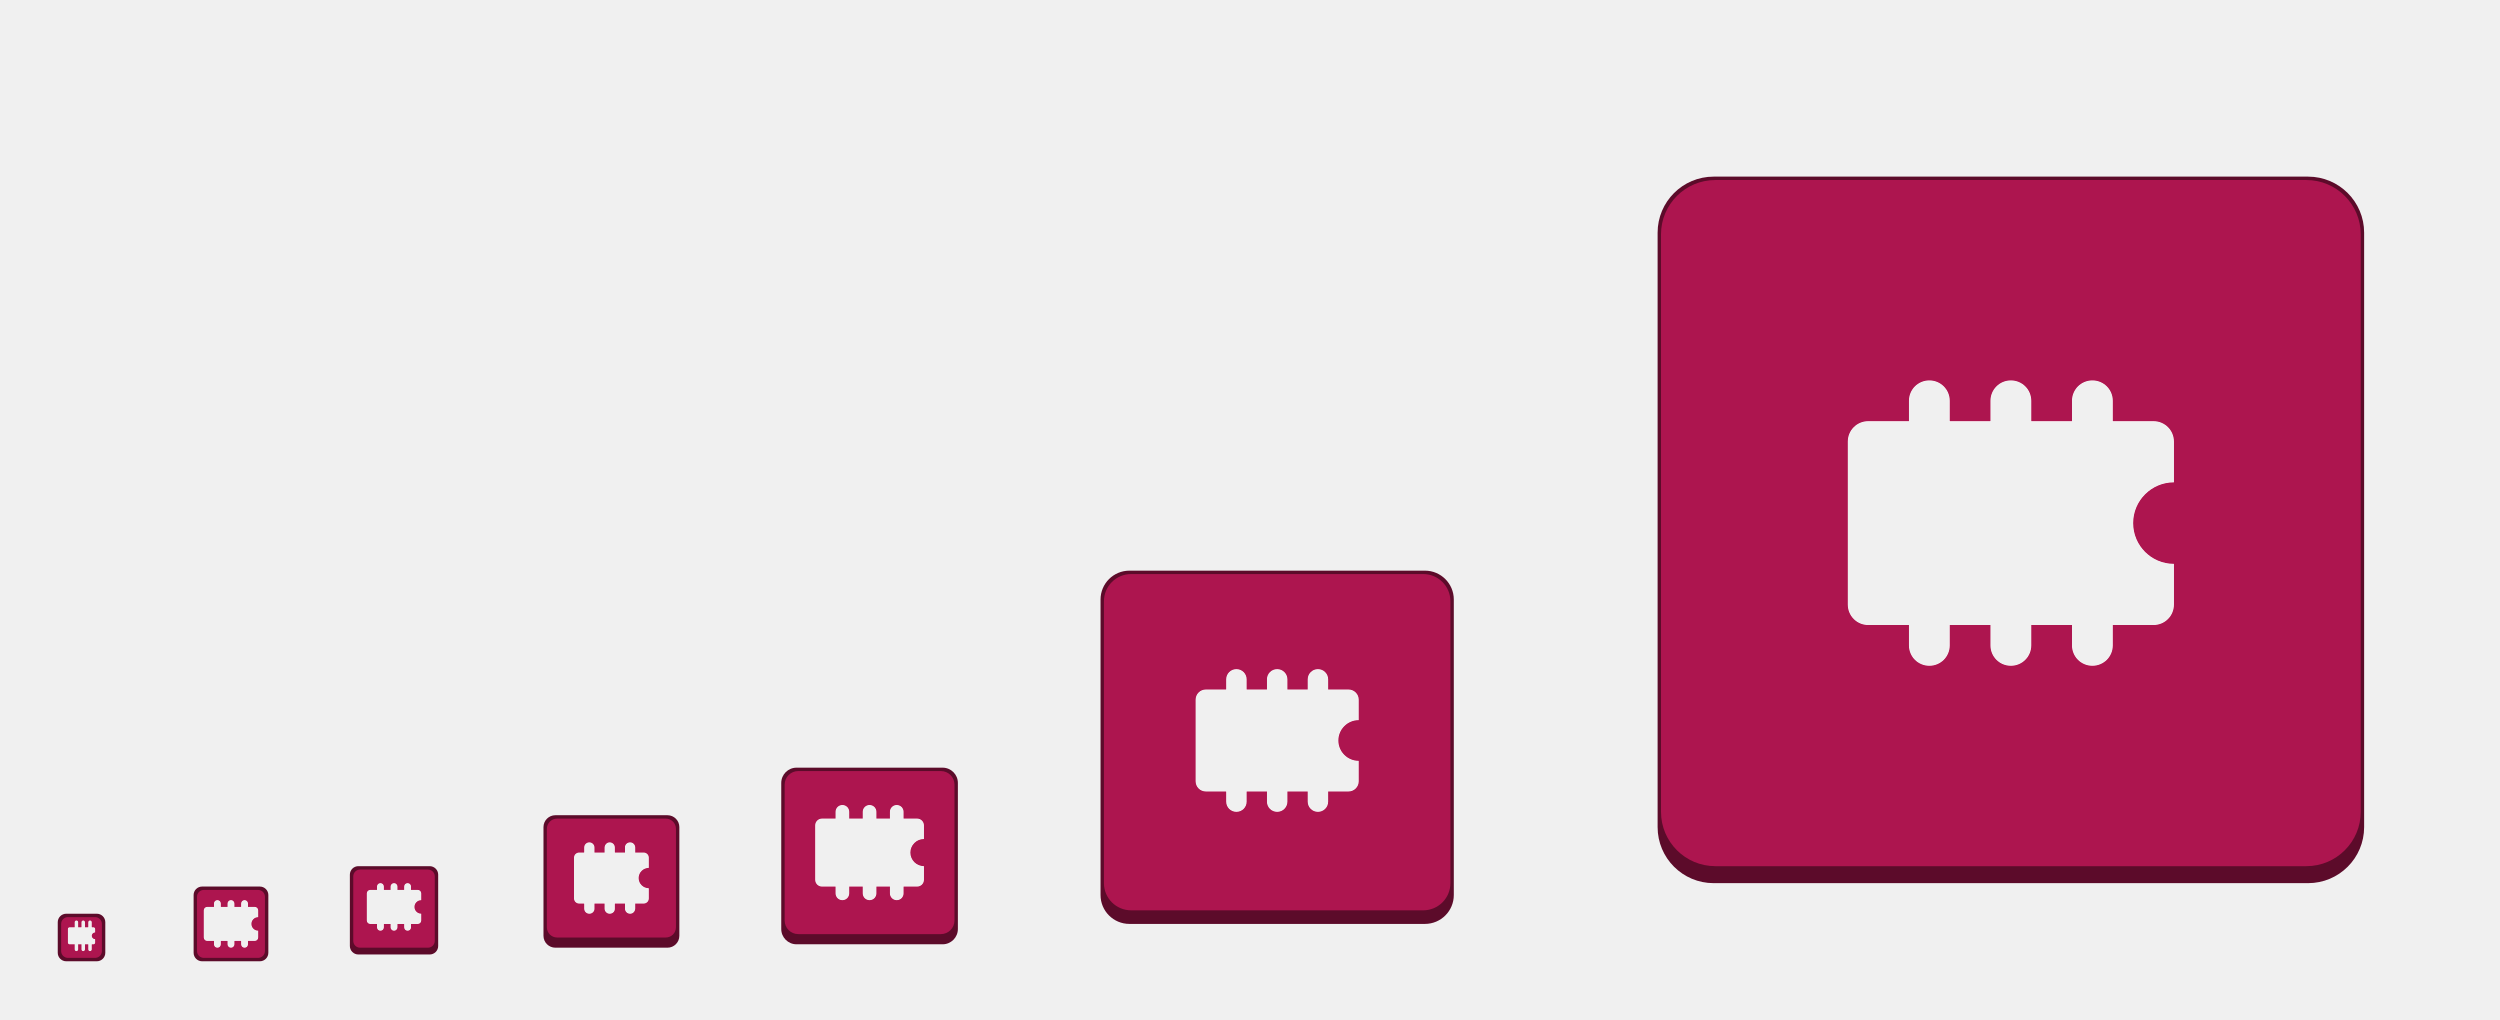
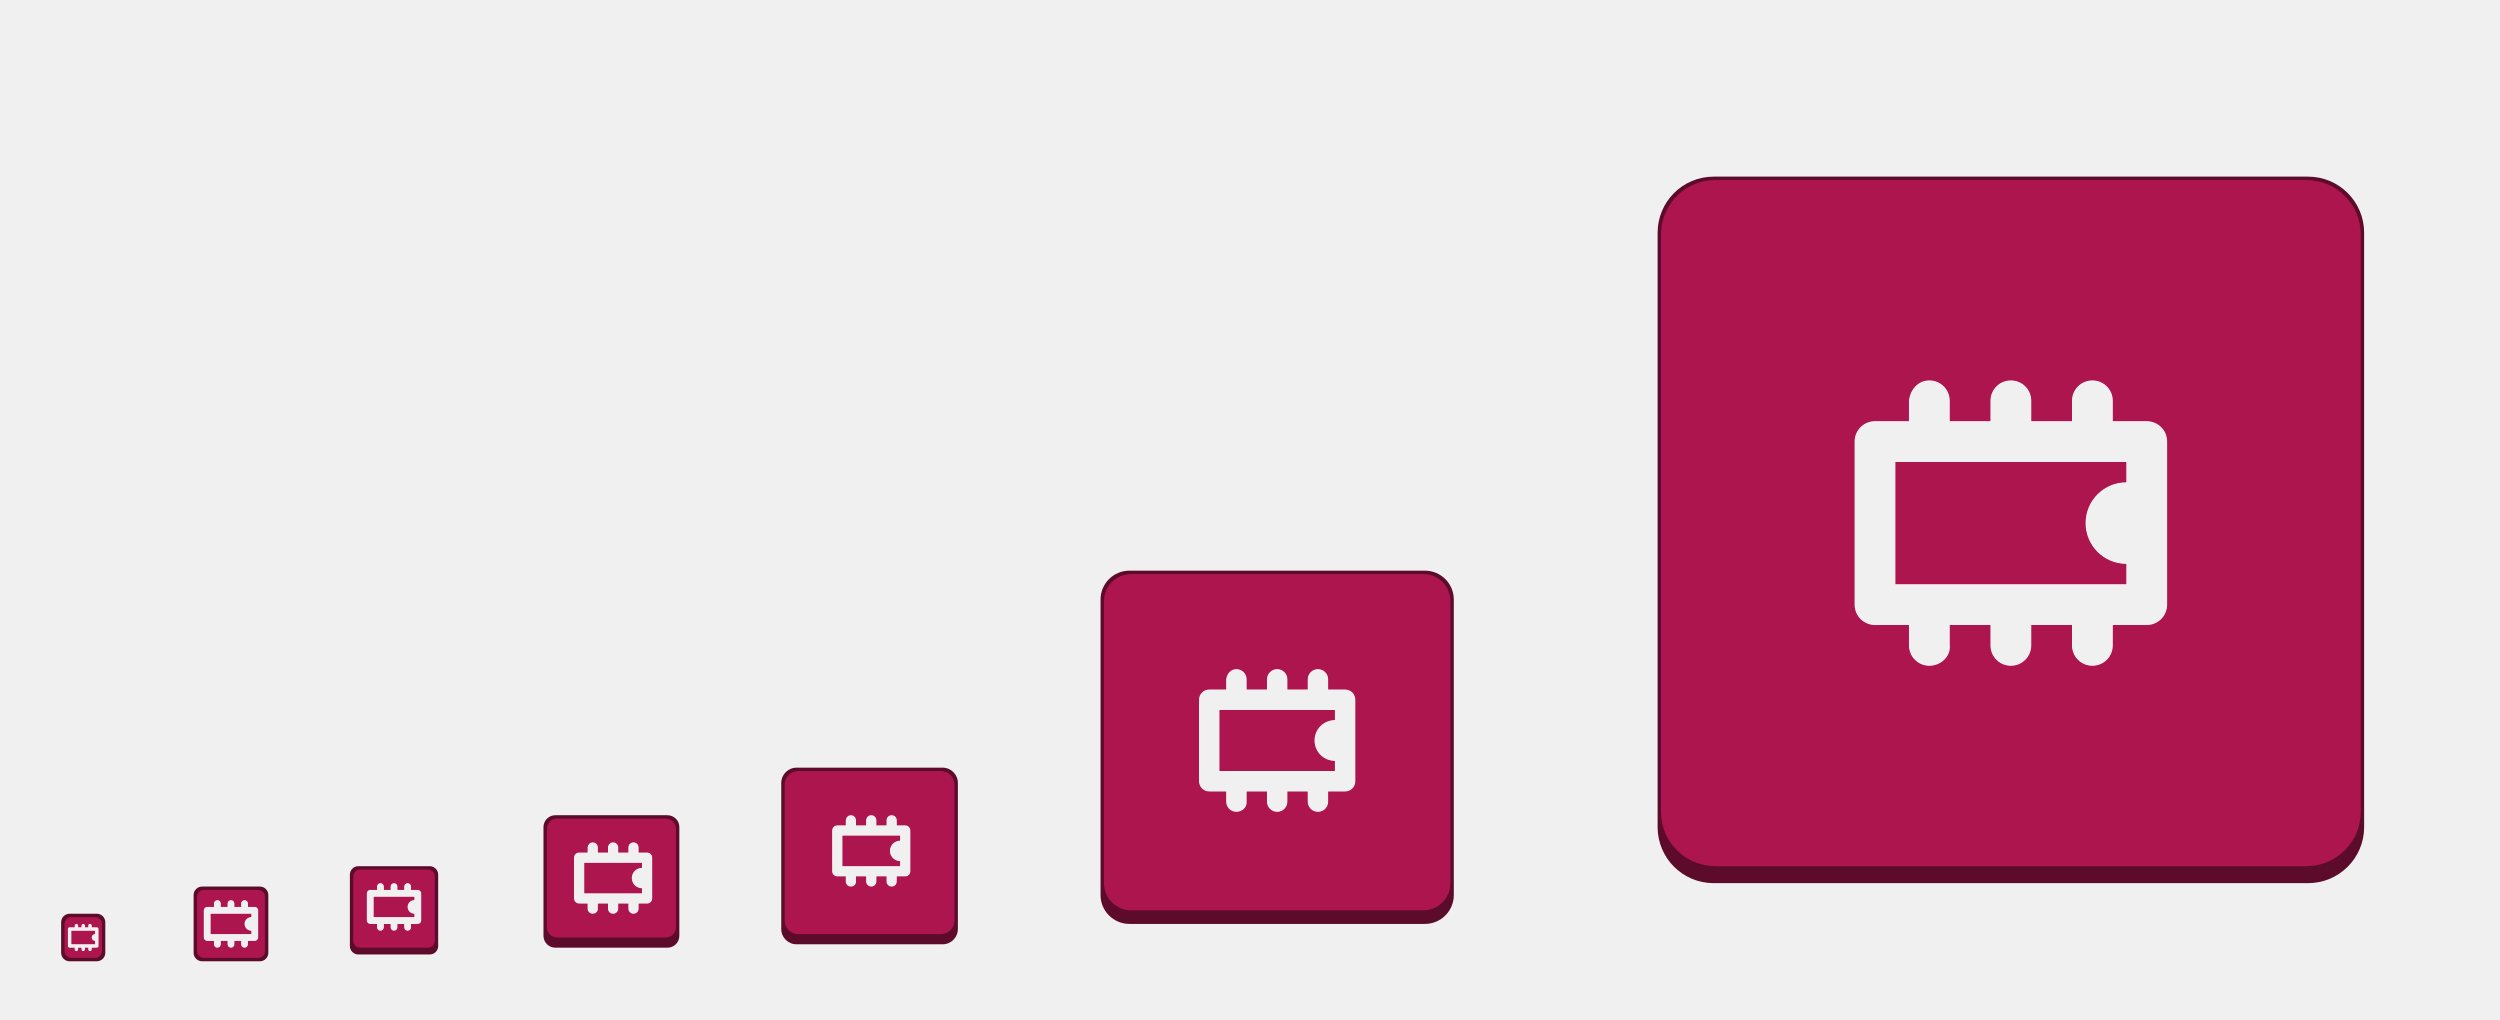
- <svg xmlns="http://www.w3.org/2000/svg" xmlns:xlink="http://www.w3.org/1999/xlink" width="736" height="300" id="svg11300" version="1.0" style="display:inline;enable-background:new" enable-background="new">
+ <svg xmlns="http://www.w3.org/2000/svg" xmlns:ns2="http://www.openswatchbook.org/uri/2009/osb" xmlns:xlink="http://www.w3.org/1999/xlink" width="736" height="300" id="svg11300" version="1.0" style="display:inline;enable-background:new" enable-background="new">
  <defs id="defs3">
    <linearGradient id="linearGradient2797">
      <stop style="stop-color:#888888;stop-opacity:0.196" offset="0" id="stop2789" />
      <stop id="stop2791" offset="0.065" style="stop-color:#7f7f7f;stop-opacity:0.314" />
      <stop style="stop-color:#7f7f7f;stop-opacity:0.196" offset="0.927" id="stop2793" />
      <stop style="stop-color:#000000;stop-opacity:0.275" offset="1" id="stop2795" />
    </linearGradient>
    <linearGradient id="linearGradient2772">
      <stop style="stop-color:#888888;stop-opacity:0.196" offset="0" id="stop2764" />
      <stop id="stop2766" offset="0.038" style="stop-color:#7f7f7f;stop-opacity:0.314" />
      <stop style="stop-color:#7f7f7f;stop-opacity:0.196" offset="0.943" id="stop2768" />
      <stop style="stop-color:#000000;stop-opacity:0.275" offset="1" id="stop2770" />
    </linearGradient>
    <linearGradient id="linearGradient2689">
      <stop style="stop-color:#888888;stop-opacity:0.196" offset="0" id="stop2681" />
      <stop id="stop2683" offset="0.04" style="stop-color:#7f7f7f;stop-opacity:0.314" />
      <stop style="stop-color:#7f7f7f;stop-opacity:0.196" offset="0.92" id="stop2685" />
      <stop style="stop-color:#000000;stop-opacity:0.275" offset="1" id="stop2687" />
    </linearGradient>
    <linearGradient id="linearGradient2649">
      <stop id="stop2641" offset="0" style="stop-color:#888888;stop-opacity:0.196" />
      <stop style="stop-color:#7f7f7f;stop-opacity:0.314" offset="0.053" id="stop2643" />
      <stop id="stop2645" offset="0.895" style="stop-color:#7f7f7f;stop-opacity:0.196" />
      <stop id="stop2647" offset="1" style="stop-color:#000000;stop-opacity:0.275" />
    </linearGradient>
    <linearGradient id="linearGradient2591">
      <stop id="stop2583" offset="0" style="stop-color:#000000;stop-opacity:0.982" />
      <stop style="stop-color:#7f7f7f;stop-opacity:0.196" offset="0.094" id="stop2585" />
      <stop id="stop2587" offset="0.919" style="stop-color:#7f7f7f;stop-opacity:0.196" />
      <stop id="stop2589" offset="1" style="stop-color:#000000;stop-opacity:0.396" />
    </linearGradient>
    <linearGradient id="linearGradient2312">
      <stop style="stop-color:#ffffff;stop-opacity:0.118" offset="0" id="stop2304" />
      <stop id="stop2306" offset="0.094" style="stop-color:#7f7f7f;stop-opacity:0.196" />
      <stop style="stop-color:#7f7f7f;stop-opacity:0.196" offset="0.919" id="stop2308" />
      <stop style="stop-color:#000000;stop-opacity:0.396" offset="1" id="stop2310" />
    </linearGradient>
    <linearGradient id="linearGradient2157">
      <stop id="stop2153" offset="0" style="stop-color:#ffffff;stop-opacity:0.118" />
      <stop id="stop2155" offset="1" style="stop-color:#000000;stop-opacity:0.392" />
    </linearGradient>
    <linearGradient gradientTransform="translate(41,-7)" xlink:href="#linearGradient2157" id="linearGradient2071-2" x1="27" y1="270" x2="27" y2="288" gradientUnits="userSpaceOnUse" />
    <linearGradient gradientTransform="translate(461.5,-226.5)" xlink:href="#linearGradient2312" id="linearGradient2071-2-2-6-0-9-3" x1="130.5" y1="272.5" x2="130.5" y2="492.5" gradientUnits="userSpaceOnUse" />
    <linearGradient xlink:href="#linearGradient2591" id="linearGradient2571" x1="22" y1="271" x2="22" y2="281" gradientUnits="userSpaceOnUse" />
    <linearGradient gradientTransform="translate(44,-6)" xlink:href="#linearGradient2649" id="linearGradient2601-3" x1="20" y1="269" x2="20" y2="288" gradientUnits="userSpaceOnUse" />
    <linearGradient gradientTransform="translate(71,-29)" xlink:href="#linearGradient2689" id="linearGradient2601-3-4" x1="38" y1="285" x2="38" y2="310" gradientUnits="userSpaceOnUse" />
    <linearGradient gradientTransform="translate(178,-68)" xlink:href="#linearGradient2772" id="linearGradient2601-3-4-2-6" x1="66" y1="294" x2="66" y2="347" gradientUnits="userSpaceOnUse" />
    <linearGradient gradientTransform="translate(287,-75)" xlink:href="#linearGradient2797" id="linearGradient2601-3-4-2-7" x1="57" y1="241" x2="57" y2="350" gradientUnits="userSpaceOnUse" />
    <filter style="color-interpolation-filters:sRGB" id="filter1113">
      <feBlend mode="darken" in2="BackgroundImage" id="feBlend1115" />
+     </filter>
+     <linearGradient ns2:paint="solid" id="linearGradient6882">
+       <stop style="stop-color:#555555;stop-opacity:1;" offset="0" id="stop6884" />
+     </linearGradient>
+     <linearGradient ns2:paint="solid" id="linearGradient5606">
+       <stop style="stop-color:#000000;stop-opacity:1;" offset="0" id="stop5608" />
+     </linearGradient>
+     <filter style="color-interpolation-filters:sRGB" id="filter7554">
+       <feBlend mode="darken" in2="BackgroundImage" id="feBlend7556" />
    </filter>
  </defs>
  <g style="display:inline" id="layer1">
    <g style="display:none" id="layer7">
      <text y="231.826" xml:space="preserve" x="14.974" style="font-style:normal;font-variant:normal;font-weight:normal;font-stretch:normal;line-height:0%;font-family:'DejaVu Sans';-inkscape-font-specification:'DejaVu Sans';display:inline;fill:#000000;fill-opacity:1;stroke:none;enable-background:new" id="context">
        <tspan style="font-style:normal;font-variant:normal;font-weight:normal;font-stretch:normal;font-size:18px;line-height:1.25;font-family:'Fira Sans';-inkscape-font-specification:'Fira Sans'" y="231.826" x="14.974" id="tspan1190">apps</tspan>
      </text>
      <text y="155.815" xml:space="preserve" x="15.657" style="font-style:normal;font-variant:normal;font-weight:bold;font-stretch:normal;line-height:0%;font-family:'DejaVu Sans';-inkscape-font-specification:'DejaVu Sans Bold';text-align:start;writing-mode:lr-tb;text-anchor:start;display:inline;fill:#000000;fill-opacity:1;stroke:none;enable-background:new" id="icon-name">
        <tspan style="font-style:normal;font-variant:normal;font-weight:bold;font-stretch:normal;font-size:18px;line-height:1.25;font-family:'Roboto Slab';-inkscape-font-specification:'Roboto Slab Bold'" y="155.815" x="15.657" id="tspan3937">firmware-manager</tspan>
      </text>
      <rect style="display:inline;overflow:visible;visibility:visible;fill:#d3d7cf;fill-opacity:1;fill-rule:nonzero;stroke:none;stroke-width:2;marker:none;enable-background:accumulate" id="rect16x16" width="16" height="16" x="-32" y="268" transform="scale(-1,1)" />
      <rect style="display:inline;overflow:visible;visibility:visible;fill:#d3d7cf;fill-opacity:1;fill-rule:nonzero;stroke:none;stroke-width:2;marker:none;enable-background:accumulate" id="rect24x24" width="24" height="24" x="-80" y="260" transform="scale(-1,1)" />
      <rect style="display:inline;overflow:visible;visibility:visible;fill:#d3d7cf;fill-opacity:1;fill-rule:nonzero;stroke:none;stroke-width:2;marker:none;enable-background:accumulate" id="rect32x32" width="32" height="32" x="-132" y="252" transform="scale(-1,1)" />
      <rect y="236" x="-204" height="48" width="48" id="rect48x48" style="display:inline;overflow:visible;visibility:visible;fill:#d3d7cf;fill-opacity:1;fill-rule:nonzero;stroke:none;stroke-width:2;marker:none;enable-background:accumulate" transform="scale(-1,1)" />
      <rect style="display:inline;overflow:visible;visibility:visible;fill:#d3d7cf;fill-opacity:1;fill-rule:nonzero;stroke:none;stroke-width:0.25;marker:none;enable-background:accumulate" id="rect3951" width="64" height="64" x="-288" y="220" transform="scale(-1,1)" />
      <rect y="28" x="-720" height="256" width="256" id="rect48x48-3" style="display:inline;overflow:visible;visibility:visible;fill:#d3d7cf;fill-opacity:1;fill-rule:nonzero;stroke:none;stroke-width:10.667;marker:none;enable-background:accumulate" transform="scale(-1,1)" />
      <rect y="156" x="-440" height="128" width="128" id="rect48x48-6" style="display:inline;overflow:visible;visibility:visible;fill:#d3d7cf;fill-opacity:1;fill-rule:nonzero;stroke:none;stroke-width:5.333;marker:none;enable-background:accumulate" transform="scale(-1,1)" />
      <text xml:space="preserve" style="font-style:normal;font-weight:normal;font-size:10.667px;line-height:1.25;font-family:sans-serif;letter-spacing:0px;word-spacing:0px;fill:#000000;fill-opacity:1;stroke:none" x="463.605" y="294.069" id="text858">
        <tspan id="tspan856" x="463.605" y="294.069" style="font-style:normal;font-variant:normal;font-weight:normal;font-stretch:normal;font-family:'Roboto Slab';-inkscape-font-specification:'Roboto Slab'">256</tspan>
      </text>
      <text xml:space="preserve" style="font-style:normal;font-weight:normal;font-size:10.667px;line-height:1.25;font-family:sans-serif;letter-spacing:0px;word-spacing:0px;display:inline;fill:#000000;fill-opacity:1;stroke:none;enable-background:new" x="311.605" y="294.069" id="text858-7">
        <tspan x="311.605" y="294.069" style="font-style:normal;font-variant:normal;font-weight:normal;font-stretch:normal;font-family:'Roboto Slab';-inkscape-font-specification:'Roboto Slab'" id="tspan918">128</tspan>
      </text>
      <text xml:space="preserve" style="font-style:normal;font-weight:normal;font-size:10.667px;line-height:1.25;font-family:sans-serif;letter-spacing:0px;word-spacing:0px;display:inline;fill:#000000;fill-opacity:1;stroke:none;enable-background:new" x="223.605" y="294.069" id="text858-79">
        <tspan id="tspan856-7" x="223.605" y="294.069" style="font-style:normal;font-variant:normal;font-weight:normal;font-stretch:normal;font-family:'Roboto Slab';-inkscape-font-specification:'Roboto Slab'">64</tspan>
      </text>
      <text xml:space="preserve" style="font-style:normal;font-weight:normal;font-size:10.667px;line-height:1.25;font-family:sans-serif;letter-spacing:0px;word-spacing:0px;display:inline;fill:#000000;fill-opacity:1;stroke:none;enable-background:new" x="155.605" y="294.069" id="text858-1">
        <tspan id="tspan856-6" x="155.605" y="294.069" style="font-style:normal;font-variant:normal;font-weight:normal;font-stretch:normal;font-family:'Roboto Slab';-inkscape-font-specification:'Roboto Slab'">48</tspan>
      </text>
      <text xml:space="preserve" style="font-style:normal;font-weight:normal;font-size:10.667px;line-height:1.25;font-family:sans-serif;letter-spacing:0px;word-spacing:0px;display:inline;fill:#000000;fill-opacity:1;stroke:none;enable-background:new" x="99.605" y="294.069" id="text858-3">
        <tspan id="tspan856-0" x="99.605" y="294.069" style="font-style:normal;font-variant:normal;font-weight:normal;font-stretch:normal;font-family:'Roboto Slab';-inkscape-font-specification:'Roboto Slab'">32</tspan>
      </text>
      <text xml:space="preserve" style="font-style:normal;font-weight:normal;font-size:10.667px;line-height:1.25;font-family:sans-serif;letter-spacing:0px;word-spacing:0px;display:inline;fill:#000000;fill-opacity:1;stroke:none;enable-background:new" x="55.605" y="294.069" id="text858-2">
        <tspan id="tspan856-1" x="55.605" y="294.069" style="font-style:normal;font-variant:normal;font-weight:normal;font-stretch:normal;font-family:'Roboto Slab';-inkscape-font-specification:'Roboto Slab'">24</tspan>
      </text>
      <text xml:space="preserve" style="font-style:normal;font-weight:normal;font-size:10.667px;line-height:1.25;font-family:sans-serif;letter-spacing:0px;word-spacing:0px;display:inline;fill:#000000;fill-opacity:1;stroke:none;enable-background:new" x="15.605" y="294.069" id="text858-5">
        <tspan id="tspan856-65" x="15.605" y="294.069" style="font-style:normal;font-variant:normal;font-weight:normal;font-stretch:normal;font-family:'Roboto Slab';-inkscape-font-specification:'Roboto Slab'">16</tspan>
      </text>
    </g>
    <g id="layer2" style="display:none">
      <rect style="display:inline;opacity:1;vector-effect:none;fill:#000000;fill-opacity:0.196;stroke:none;stroke-width:2;stroke-linecap:round;stroke-linejoin:round;stroke-miterlimit:4;stroke-dasharray:none;stroke-dashoffset:0;stroke-opacity:0.275;enable-background:new" id="rect2880" width="22" height="22" x="57" y="261" />
      <rect style="display:inline;opacity:1;vector-effect:none;fill:#000000;fill-opacity:0.196;stroke:none;stroke-width:2;stroke-linecap:round;stroke-linejoin:round;stroke-miterlimit:4;stroke-dasharray:none;stroke-dashoffset:0;stroke-opacity:0.275;enable-background:new" id="rect2882" width="14" height="14" x="17" y="269" />
      <g id="g916" transform="matrix(2,0,0,2,-547.8561,-160.4502)">
        <circle style="display:inline;opacity:0.1;vector-effect:none;fill:none;fill-opacity:1;stroke:#000000;stroke-width:0.99;stroke-linecap:butt;stroke-linejoin:miter;stroke-miterlimit:4;stroke-dasharray:0.99, 0.99;stroke-dashoffset:0;stroke-opacity:1;marker:none;marker-start:none;marker-mid:none;marker-end:none;paint-order:normal;enable-background:new" id="circle2892" r="59.504" cy="158.225" cx="569.928" />
        <rect style="display:inline;opacity:0.1;vector-effect:none;fill:none;fill-opacity:1;stroke:#000000;stroke-width:0.99;stroke-linecap:butt;stroke-linejoin:miter;stroke-miterlimit:4;stroke-dasharray:0.99, 0.99;stroke-dashoffset:0;stroke-opacity:1;marker:none;marker-start:none;marker-mid:none;marker-end:none;paint-order:normal;enable-background:new" id="rect2894" width="87.01" height="111.01" x="526.423" y="102.72" rx="8.701" ry="7.929" />
        <rect style="display:inline;opacity:0.1;vector-effect:none;fill:none;fill-opacity:1;stroke:#000000;stroke-width:0.99;stroke-linecap:butt;stroke-linejoin:miter;stroke-miterlimit:4;stroke-dasharray:0.99, 0.99;stroke-dashoffset:0;stroke-opacity:1;marker:none;marker-start:none;marker-mid:none;marker-end:none;paint-order:normal;enable-background:new" id="rect2896" width="103.01" height="103.01" x="518.423" y="106.72" rx="7.924" ry="7.924" />
        <rect style="display:inline;opacity:0.1;vector-effect:none;fill:none;fill-opacity:1;stroke:#000000;stroke-width:0.99;stroke-linecap:butt;stroke-linejoin:miter;stroke-miterlimit:4;stroke-dasharray:0.99, 0.99;stroke-dashoffset:0;stroke-opacity:1;marker:none;marker-start:none;marker-mid:none;marker-end:none;paint-order:normal;enable-background:new" id="rect2898" width="111.01" height="87.01" x="514.423" y="122.72" rx="7.929" ry="8.701" />
        <path style="display:inline;fill:none;stroke:#62a0ea;stroke-width:2;stroke-linecap:butt;stroke-linejoin:miter;stroke-miterlimit:4;stroke-dasharray:none;stroke-opacity:1;enable-background:new" d="m 505.928,211.225 h 128" id="path2900" />
      </g>
      <g transform="translate(312,-16)" style="display:inline;enable-background:new" id="g886">
        <circle style="display:inline;opacity:0.1;vector-effect:none;fill:none;fill-opacity:1;stroke:#000000;stroke-width:0.99;stroke-linecap:butt;stroke-linejoin:miter;stroke-miterlimit:4;stroke-dasharray:0.99, 0.99;stroke-dashoffset:0;stroke-opacity:1;marker:none;marker-start:none;marker-mid:none;marker-end:none;paint-order:normal;enable-background:new" id="circle2892-3" r="59.504" cy="236" cx="64" />
        <rect style="display:inline;opacity:0.1;vector-effect:none;fill:none;fill-opacity:1;stroke:#000000;stroke-width:0.99;stroke-linecap:butt;stroke-linejoin:miter;stroke-miterlimit:4;stroke-dasharray:0.99, 0.99;stroke-dashoffset:0;stroke-opacity:1;marker:none;marker-start:none;marker-mid:none;marker-end:none;paint-order:normal;enable-background:new" id="rect2894-6" width="87.01" height="111.01" x="20.495" y="180.495" rx="8.701" ry="7.929" />
        <rect style="display:inline;opacity:0.1;vector-effect:none;fill:none;fill-opacity:1;stroke:#000000;stroke-width:0.99;stroke-linecap:butt;stroke-linejoin:miter;stroke-miterlimit:4;stroke-dasharray:0.99, 0.99;stroke-dashoffset:0;stroke-opacity:1;marker:none;marker-start:none;marker-mid:none;marker-end:none;paint-order:normal;enable-background:new" id="rect2896-7" width="103.01" height="103.01" x="12.495" y="184.495" rx="7.924" ry="7.924" />
        <rect style="display:inline;opacity:0.1;vector-effect:none;fill:none;fill-opacity:1;stroke:#000000;stroke-width:0.99;stroke-linecap:butt;stroke-linejoin:miter;stroke-miterlimit:4;stroke-dasharray:0.99, 0.99;stroke-dashoffset:0;stroke-opacity:1;marker:none;marker-start:none;marker-mid:none;marker-end:none;paint-order:normal;enable-background:new" id="rect2898-5" width="111.01" height="87.01" x="8.495" y="200.495" rx="7.929" ry="8.701" />
        <path style="display:inline;fill:none;stroke:#62a0ea;stroke-width:2;stroke-linecap:butt;stroke-linejoin:miter;stroke-miterlimit:4;stroke-dasharray:none;stroke-opacity:1;enable-background:new" d="M 2.6203015e-5,289 H 128" id="path2900-3" />
      </g>
      <g transform="matrix(0.5,0,0,0.5,224,134)" style="display:inline;enable-background:new" id="g886-5">
        <circle style="display:inline;opacity:0.1;vector-effect:none;fill:none;fill-opacity:1;stroke:#000000;stroke-width:0.99;stroke-linecap:butt;stroke-linejoin:miter;stroke-miterlimit:4;stroke-dasharray:0.99, 0.99;stroke-dashoffset:0;stroke-opacity:1;marker:none;marker-start:none;marker-mid:none;marker-end:none;paint-order:normal;enable-background:new" id="circle2892-6" r="59.504" cy="236" cx="64" />
        <rect style="display:inline;opacity:0.1;vector-effect:none;fill:none;fill-opacity:1;stroke:#000000;stroke-width:0.99;stroke-linecap:butt;stroke-linejoin:miter;stroke-miterlimit:4;stroke-dasharray:0.99, 0.99;stroke-dashoffset:0;stroke-opacity:1;marker:none;marker-start:none;marker-mid:none;marker-end:none;paint-order:normal;enable-background:new" id="rect2894-2" width="87.01" height="111.01" x="20.495" y="180.495" rx="8.701" ry="7.929" />
        <rect style="display:inline;opacity:0.1;vector-effect:none;fill:none;fill-opacity:1;stroke:#000000;stroke-width:0.99;stroke-linecap:butt;stroke-linejoin:miter;stroke-miterlimit:4;stroke-dasharray:0.99, 0.99;stroke-dashoffset:0;stroke-opacity:1;marker:none;marker-start:none;marker-mid:none;marker-end:none;paint-order:normal;enable-background:new" id="rect2896-9" width="103.01" height="103.01" x="12.495" y="184.495" rx="7.924" ry="7.924" />
        <rect style="display:inline;opacity:0.1;vector-effect:none;fill:none;fill-opacity:1;stroke:#000000;stroke-width:0.99;stroke-linecap:butt;stroke-linejoin:miter;stroke-miterlimit:4;stroke-dasharray:0.99, 0.99;stroke-dashoffset:0;stroke-opacity:1;marker:none;marker-start:none;marker-mid:none;marker-end:none;paint-order:normal;enable-background:new" id="rect2898-1" width="111.01" height="87.01" x="8.495" y="200.495" rx="7.929" ry="8.701" />
        <path style="display:inline;fill:none;stroke:#62a0ea;stroke-width:2;stroke-linecap:butt;stroke-linejoin:miter;stroke-miterlimit:4;stroke-dasharray:none;stroke-opacity:1;enable-background:new" d="M 2.6203015e-5,289 H 128" id="path2900-2" />
      </g>
      <g transform="matrix(0.375,0,0,0.375,156,171.5)" style="display:inline;enable-background:new" id="g886-5-2">
        <circle style="display:inline;opacity:0.1;vector-effect:none;fill:none;fill-opacity:1;stroke:#000000;stroke-width:0.968;stroke-linecap:butt;stroke-linejoin:miter;stroke-miterlimit:4;stroke-dasharray:0.968, 0.968;stroke-dashoffset:0;stroke-opacity:1;marker:none;marker-start:none;marker-mid:none;marker-end:none;paint-order:normal;enable-background:new" id="circle2892-6-6" cy="236" cx="64" r="58.183" />
        <rect style="display:inline;opacity:0.1;vector-effect:none;fill:none;fill-opacity:1;stroke:#000000;stroke-width:0.975;stroke-linecap:butt;stroke-linejoin:miter;stroke-miterlimit:4;stroke-dasharray:0.975, 0.975;stroke-dashoffset:0;stroke-opacity:1;marker:none;marker-start:none;marker-mid:none;marker-end:none;paint-order:normal;enable-background:new" id="rect2894-2-1" width="84.358" height="111.025" x="21.821" y="180.487" rx="8.436" ry="7.93" />
        <rect style="display:inline;opacity:0.1;vector-effect:none;fill:none;fill-opacity:1;stroke:#000000;stroke-width:1.015;stroke-linecap:butt;stroke-linejoin:miter;stroke-miterlimit:4;stroke-dasharray:1.015, 1.015;stroke-dashoffset:0;stroke-opacity:1;marker:none;marker-start:none;marker-mid:none;marker-end:none;paint-order:normal;enable-background:new" id="rect2896-9-8" width="105.651" height="105.651" x="11.174" y="183.174" rx="8.127" ry="8.127" />
        <rect style="display:inline;opacity:0.1;vector-effect:none;fill:none;fill-opacity:1;stroke:#000000;stroke-width:0.975;stroke-linecap:butt;stroke-linejoin:miter;stroke-miterlimit:4;stroke-dasharray:0.975, 0.975;stroke-dashoffset:0;stroke-opacity:1;marker:none;marker-start:none;marker-mid:none;marker-end:none;paint-order:normal;enable-background:new" id="rect2898-1-7" width="111.025" height="84.358" x="8.487" y="201.821" rx="7.93" ry="8.436" />
        <path style="display:inline;fill:none;stroke:#62a0ea;stroke-width:2;stroke-linecap:butt;stroke-linejoin:miter;stroke-miterlimit:4;stroke-dasharray:none;stroke-opacity:1;enable-background:new" d="M 2.6283016e-5,287.667 H 128" id="path2900-2-9" />
      </g>
      <g transform="matrix(0.25,0,0,0.25,99.99999,209)" style="display:inline;enable-background:new" id="g886-5-1">
        <circle style="display:inline;opacity:0.1;vector-effect:none;fill:none;fill-opacity:1;stroke:#000000;stroke-width:0.99;stroke-linecap:butt;stroke-linejoin:miter;stroke-miterlimit:4;stroke-dasharray:0.99, 0.99;stroke-dashoffset:0;stroke-opacity:1;marker:none;marker-start:none;marker-mid:none;marker-end:none;paint-order:normal;enable-background:new" id="circle2892-6-2" r="59.504" cy="236" cx="64" />
        <rect style="display:inline;opacity:0.1;vector-effect:none;fill:none;fill-opacity:1;stroke:#000000;stroke-width:0.99;stroke-linecap:butt;stroke-linejoin:miter;stroke-miterlimit:4;stroke-dasharray:0.99, 0.99;stroke-dashoffset:0;stroke-opacity:1;marker:none;marker-start:none;marker-mid:none;marker-end:none;paint-order:normal;enable-background:new" id="rect2894-2-9" width="87.01" height="111.01" x="20.495" y="180.495" rx="8.701" ry="7.929" />
        <rect style="display:inline;opacity:0.1;vector-effect:none;fill:none;fill-opacity:1;stroke:#000000;stroke-width:0.99;stroke-linecap:butt;stroke-linejoin:miter;stroke-miterlimit:4;stroke-dasharray:0.99, 0.99;stroke-dashoffset:0;stroke-opacity:1;marker:none;marker-start:none;marker-mid:none;marker-end:none;paint-order:normal;enable-background:new" id="rect2896-9-3" width="103.01" height="103.01" x="12.495" y="184.495" rx="7.924" ry="7.924" />
        <rect style="display:inline;opacity:0.1;vector-effect:none;fill:none;fill-opacity:1;stroke:#000000;stroke-width:0.99;stroke-linecap:butt;stroke-linejoin:miter;stroke-miterlimit:4;stroke-dasharray:0.99, 0.99;stroke-dashoffset:0;stroke-opacity:1;marker:none;marker-start:none;marker-mid:none;marker-end:none;paint-order:normal;enable-background:new" id="rect2898-1-1" width="111.01" height="87.01" x="8.495" y="200.495" rx="7.929" ry="8.701" />
        <path style="display:inline;fill:none;stroke:#62a0ea;stroke-width:2;stroke-linecap:butt;stroke-linejoin:miter;stroke-miterlimit:4;stroke-dasharray:none;stroke-opacity:1;enable-background:new" d="M 2.6203015e-5,289 H 128" id="path2900-2-94" />
      </g>
    </g>
    <g id="layer6" style="display:inline;filter:url(#filter1113)">
      <g aria-label="?" style="font-style:normal;font-variant:normal;font-weight:normal;font-stretch:normal;font-size:14.084px;line-height:1.25;font-family:'Fira Sans';-inkscape-font-specification:'Fira Sans';letter-spacing:0px;word-spacing:0px;display:inline;fill:#ffffff;fill-opacity:1;stroke:none;stroke-width:2.641;enable-background:new" id="text1492-4" transform="translate(41,-6)" />
      <rect style="opacity:1;vector-effect:none;fill:#5c0b2a;fill-opacity:1;stroke:none;stroke-width:2;stroke-linecap:round;stroke-miterlimit:4;stroke-dasharray:none;stroke-opacity:0.502" id="rect1204" width="26" height="26" x="103" y="255" ry="2.5" />
      <rect style="opacity:1;vector-effect:none;fill:#ad154f;fill-opacity:1;stroke:none;stroke-width:2;stroke-linecap:round;stroke-miterlimit:4;stroke-dasharray:none;stroke-opacity:0.502" id="rect1206" width="24" height="23" x="104" y="256" ry="2" />
      <rect ry="2.5" y="261" x="57" height="22" width="22" id="rect1213" style="opacity:1;vector-effect:none;fill:#5c0b2a;fill-opacity:1;stroke:none;stroke-width:2;stroke-linecap:round;stroke-miterlimit:4;stroke-dasharray:none;stroke-opacity:0.502" />
      <rect ry="2" y="262" x="58" height="20" width="20" id="rect1215" style="opacity:1;vector-effect:none;fill:#ad154f;fill-opacity:1;stroke:none;stroke-width:2;stroke-linecap:round;stroke-miterlimit:4;stroke-dasharray:none;stroke-opacity:0.502" />
-       <rect style="opacity:1;vector-effect:none;fill:#5c0b2a;fill-opacity:1;stroke:none;stroke-width:2;stroke-linecap:round;stroke-miterlimit:4;stroke-dasharray:none;stroke-opacity:0.502" id="rect1225" width="14" height="14" x="17" y="269" ry="2.5" />
-       <rect style="opacity:1;vector-effect:none;fill:#ad154f;fill-opacity:1;stroke:none;stroke-width:2;stroke-linecap:round;stroke-miterlimit:4;stroke-dasharray:none;stroke-opacity:0.502" id="rect1227" width="12" height="12" x="18" y="270" ry="2" />
+       <rect style="opacity:1;vector-effect:none;fill:#5c0b2a;fill-opacity:1;stroke:none;stroke-width:2;stroke-linecap:round;stroke-miterlimit:4;stroke-dasharray:none;stroke-opacity:0.502" id="rect1225" width="13" height="14" x="18" y="269" ry="2.5" />
+       <rect style="opacity:1;vector-effect:none;fill:#ad154f;fill-opacity:1;stroke:none;stroke-width:2;stroke-linecap:round;stroke-miterlimit:4;stroke-dasharray:none;stroke-opacity:0.502" id="rect1227" width="11" height="12" x="19" y="270" ry="2" />
      <rect ry="4.5" y="226" x="230" height="52" width="52" id="rect1242" style="opacity:1;vector-effect:none;fill:#5c0b2a;fill-opacity:1;stroke:none;stroke-width:4;stroke-linecap:round;stroke-miterlimit:4;stroke-dasharray:none;stroke-opacity:0.502" />
      <rect ry="4" y="227" x="231" height="48" width="50" id="rect1244" style="opacity:1;vector-effect:none;fill:#ad154f;fill-opacity:1;stroke:none;stroke-width:4;stroke-linecap:round;stroke-miterlimit:4;stroke-dasharray:none;stroke-opacity:0.502" />
      <rect ry="3.5" y="240" x="160" height="39" width="40" id="rect1254" style="opacity:1;vector-effect:none;fill:#5c0b2a;fill-opacity:1;stroke:none;stroke-width:3;stroke-linecap:round;stroke-miterlimit:4;stroke-dasharray:none;stroke-opacity:0.502" />
      <rect ry="3" y="241" x="161" height="35" width="38" id="rect1256" style="opacity:1;vector-effect:none;fill:#ad154f;fill-opacity:1;stroke:none;stroke-width:3;stroke-linecap:round;stroke-miterlimit:4;stroke-dasharray:none;stroke-opacity:0.502" />
      <rect style="opacity:1;vector-effect:none;fill:#5c0b2a;fill-opacity:1;stroke:none;stroke-width:8;stroke-linecap:round;stroke-miterlimit:4;stroke-dasharray:none;stroke-opacity:0.502" id="rect1266" width="104" height="104" x="324" y="168" ry="8.5" />
      <rect style="opacity:1;vector-effect:none;fill:#ad154f;fill-opacity:1;stroke:none;stroke-width:8;stroke-linecap:round;stroke-miterlimit:4;stroke-dasharray:none;stroke-opacity:0.502" id="rect1268" width="102" height="99" x="325" y="169" ry="8" />
      <rect ry="16.5" y="52" x="488" height="208" width="208" id="rect1278" style="opacity:1;vector-effect:none;fill:#5c0b2a;fill-opacity:1;stroke:none;stroke-width:16;stroke-linecap:round;stroke-miterlimit:4;stroke-dasharray:none;stroke-opacity:0.502" />
      <rect ry="16" y="53" x="489" height="202" width="206" id="rect1280" style="opacity:1;vector-effect:none;fill:#ad154f;fill-opacity:1;stroke:none;stroke-width:16;stroke-linecap:round;stroke-miterlimit:4;stroke-dasharray:none;stroke-opacity:0.502" />
-       <path style="display:inline;opacity:1;vector-effect:none;fill:#ffffff;fill-opacity:1;stroke:none;stroke-width:2;stroke-linecap:square;stroke-opacity:0.098;enable-background:new" d="m 112,260 c -0.554,0 -1,0.446 -1,1 v 1 h -2 c -0.554,0 -1,0.446 -1,1 v 8 c 0,0.554 0.446,1 1,1 h 2 v 1 c 0,0.554 0.446,1 1,1 0.554,0 1,-0.446 1,-1 v -1 h 2 v 1 c 0,0.554 0.446,1 1,1 0.554,0 1,-0.446 1,-1 v -1 h 2 v 1 c 0,0.554 0.446,1 1,1 0.554,0 1,-0.446 1,-1 v -1 h 2 c 0.554,0 1,-0.446 1,-1 v -2 a 2,2 0 0 1 -2,-2 2,2 0 0 1 2,-2 v -2 c 0,-0.554 -0.446,-1 -1,-1 h -2 v -1 c 0,-0.554 -0.446,-1 -1,-1 -0.554,0 -1,0.446 -1,1 v 1 h -2 v -1 c 0,-0.554 -0.446,-1 -1,-1 -0.554,0 -1,0.446 -1,1 v 1 h -2 v -1 c 0,-0.554 -0.446,-1 -1,-1 z" id="path3062" />
-       <path id="path1093" d="m 173.5,248 c -0.831,0 -1.5,0.669 -1.5,1.5 v 1.5 h -1.5 c -0.831,0 -1.5,0.669 -1.5,1.5 v 12 c 0,0.831 0.669,1.5 1.5,1.5 h 1.5 v 1.5 c 0,0.831 0.669,1.5 1.5,1.5 0.831,0 1.535,-0.67 1.5,-1.5 V 266 h 3 v 1.5 c 0,0.831 0.669,1.5 1.5,1.5 0.831,0 1.552,-0.671 1.5,-1.5 V 266 h 3 v 1.5 c 0,0.831 0.669,1.5 1.5,1.5 0.831,0 1.466,-0.67 1.5,-1.5 V 266 h 2.5 c 0.831,0 1.5,-0.669 1.5,-1.5 v -3 c -1.657,0 -3,-1.343 -3,-3 0,-1.657 1.343,-3 3,-3 v -3 c 0,-0.831 -0.669,-1.5 -1.5,-1.5 H 187 v -1.5 c 0,-0.831 -0.669,-1.5 -1.5,-1.5 -0.831,0 -1.535,0.67 -1.5,1.5 v 1.5 h -3 v -1.5 c 0,-0.831 -0.669,-1.5 -1.5,-1.5 -0.831,0 -1.448,0.671 -1.5,1.5 v 1.5 h -3 v -1.5 c 0,-0.831 -0.669,-1.5 -1.5,-1.5 z" style="display:inline;opacity:1;vector-effect:none;fill:#ffffff;fill-opacity:1;stroke:none;stroke-width:3;stroke-linecap:square;stroke-opacity:0.098;enable-background:new" />
-       <path id="path1095" d="m 248,237 c -1.108,0 -2,0.892 -2,2 v 2 h -4 c -1.108,0 -2,0.892 -2,2 v 16 c 0,1.108 0.892,2 2,2 h 4 v 2 c 0,1.108 0.892,2 2,2 1.108,0 2,-0.892 2,-2 v -2 h 4 v 2 c 0,1.108 0.892,2 2,2 1.108,0 2,-0.892 2,-2 v -2 h 4 v 2 c 0,1.108 0.892,2 2,2 1.108,0 2,-0.892 2,-2 v -2 h 4 c 1.108,0 2,-0.892 2,-2 v -4 a 4,4 0 0 1 -4,-4 4,4 0 0 1 4,-4 v -4 c 0,-1.108 -0.892,-2 -2,-2 h -4 v -2 c 0,-1.108 -0.892,-2 -2,-2 -1.108,0 -2,0.892 -2,2 v 2 h -4 v -2 c 0,-1.108 -0.892,-2 -2,-2 -1.108,0 -2,0.892 -2,2 v 2 h -4 v -2 c 0,-1.108 -0.892,-2 -2,-2 z" style="display:inline;opacity:1;vector-effect:none;fill:#ffffff;fill-opacity:1;stroke:none;stroke-width:4;stroke-linecap:square;stroke-opacity:0.098;enable-background:new" />
-       <path style="display:inline;opacity:1;vector-effect:none;fill:#ffffff;fill-opacity:1;stroke:none;stroke-width:6;stroke-linecap:square;stroke-opacity:0.098;enable-background:new" d="m 364,197 c -1.662,0 -3,1.338 -3,3 v 3 h -6 c -1.662,0 -3,1.338 -3,3 v 24 c 0,1.662 1.338,3 3,3 h 6 v 3 c 0,1.662 1.338,3 3,3 1.662,0 3,-1.338 3,-3 v -3 h 6 v 3 c 0,1.662 1.338,3 3,3 1.662,0 3,-1.338 3,-3 v -3 h 6 v 3 c 0,1.662 1.338,3 3,3 1.662,0 3,-1.338 3,-3 v -3 h 6 c 1.662,0 3,-1.338 3,-3 v -6 a 6,6 0 0 1 -6,-6 6,6 0 0 1 6,-6 v -6 c 0,-1.662 -1.338,-3 -3,-3 h -6 v -3 c 0,-1.662 -1.338,-3 -3,-3 -1.662,0 -3,1.338 -3,3 v 3 h -6 v -3 c 0,-1.662 -1.338,-3 -3,-3 -1.662,0 -3,1.338 -3,3 v 3 h -6 v -3 c 0,-1.662 -1.338,-3 -3,-3 z" id="path1097" />
-       <path id="path1099" d="m 568,112 c -3.324,0 -6,2.676 -6,6 v 6 h -12 c -3.324,0 -6,2.676 -6,6 v 48 c 0,3.324 2.676,6 6,6 h 12 v 6 c 0,3.324 2.676,6 6,6 3.324,0 6,-2.676 6,-6 v -6 h 12 v 6 c 0,3.324 2.676,6 6,6 3.324,0 6,-2.676 6,-6 v -6 h 12 v 6 c 0,3.324 2.676,6 6,6 3.324,0 6,-2.676 6,-6 v -6 h 12 c 3.324,0 6,-2.676 6,-6 v -12 a 12,12 0 0 1 -12,-12 12,12 0 0 1 12,-12 v -12 c 0,-3.324 -2.676,-6 -6,-6 h -12 v -6 c 0,-3.324 -2.676,-6 -6,-6 -3.324,0 -6,2.676 -6,6 v 6 h -12 v -6 c 0,-3.324 -2.676,-6 -6,-6 -3.324,0 -6,2.676 -6,6 v 6 h -12 v -6 c 0,-3.324 -2.676,-6 -6,-6 z" style="display:inline;opacity:1;vector-effect:none;fill:#ffffff;fill-opacity:1;stroke:none;stroke-width:12;stroke-linecap:square;stroke-opacity:0.098;enable-background:new" />
-       <path id="path1101" d="m 64,265 c -0.554,0 -1,0.446 -1,1 v 1 h -2 c -0.554,0 -1,0.446 -1,1 v 8 c 0,0.554 0.446,1 1,1 h 2 v 1 c 0,0.554 0.446,1 1,1 0.554,0 1,-0.446 1,-1 v -1 h 2 v 1 c 0,0.554 0.446,1 1,1 0.554,0 1,-0.446 1,-1 v -1 h 2 v 1 c 0,0.554 0.446,1 1,1 0.554,0 1,-0.446 1,-1 v -1 h 2 c 0.554,0 1,-0.446 1,-1 v -2 a 2,2 0 0 1 -2,-2 2,2 0 0 1 2,-2 v -2 c 0,-0.554 -0.446,-1 -1,-1 h -2 v -1 c 0,-0.554 -0.446,-1 -1,-1 -0.554,0 -1,0.446 -1,1 v 1 h -2 v -1 c 0,-0.554 -0.446,-1 -1,-1 -0.554,0 -1,0.446 -1,1 v 1 h -2 v -1 c 0,-0.554 -0.446,-1 -1,-1 z" style="display:inline;opacity:1;vector-effect:none;fill:#ffffff;fill-opacity:1;stroke:none;stroke-width:2;stroke-linecap:square;stroke-opacity:0.098;enable-background:new" />
-       <path style="display:inline;opacity:1;vector-effect:none;fill:#ffffff;fill-opacity:1;stroke:none;stroke-width:1;stroke-linecap:square;stroke-opacity:0.098;enable-background:new" d="m 22.5,271 c -0.277,0 -0.5,0.223 -0.5,0.5 v 1.5 h -1.5 c -0.277,0 -0.5,0.223 -0.5,0.5 v 4 c 0,0.277 0.223,0.5 0.5,0.5 H 22 v 1.5 c 0,0.277 0.223,0.5 0.5,0.5 0.277,0 0.5,-0.223 0.5,-0.5 V 278 h 1 v 1.5 c 0,0.277 0.223,0.5 0.5,0.5 0.277,0 0.5,-0.223 0.5,-0.5 V 278 h 1 v 1.5 c 0,0.277 0.223,0.5 0.5,0.5 0.277,0 0.5,-0.223 0.5,-0.5 V 278 h 0.5 c 0.277,0 0.5,-0.223 0.5,-0.5 v -1 c -0.552,0 -1,-0.448 -1,-1 0,-0.552 0.448,-1 1,-1 v -1 C 28,273.223 27.777,273 27.5,273 H 27 v -1.5 c 0,-0.277 -0.223,-0.5 -0.5,-0.5 -0.277,0 -0.5,0.223 -0.5,0.5 v 1.5 h -1 v -1.5 c 0,-0.277 -0.223,-0.5 -0.5,-0.5 -0.277,0 -0.5,0.223 -0.5,0.5 v 1.5 h -1 v -1.5 c 0,-0.277 -0.223,-0.5 -0.5,-0.5 z" id="path1103" />
+       <path style="display:inline;opacity:1;vector-effect:none;fill:#ffffff;fill-opacity:1;stroke:none;stroke-width:2;stroke-linecap:square;stroke-opacity:0.098;enable-background:new" id="rect3077" d="m 112,260 c -0.554,0 -1,0.446 -1,1 v 1 h -2 c -0.554,0 -1,0.446 -1,1 v 8 c 0,0.554 0.446,1 1,1 h 2 v 1 c 0,0.554 0.446,1 1,1 0.554,0 1,-0.446 1,-1 v -1 h 2 v 1 c 0,0.554 0.446,1 1,1 0.554,0 1,-0.446 1,-1 v -1 h 2 v 1 c 0,0.554 0.446,1 1,1 0.554,0 1,-0.446 1,-1 v -1 h 2 c 0.554,0 1,-0.446 1,-1 v -4 -4 c 0,-0.554 -0.446,-1 -1,-1 h -2 v -1 c 0,-0.554 -0.446,-1 -1,-1 -0.554,0 -1,0.446 -1,1 v 1 h -2 v -1 c 0,-0.554 -0.446,-1 -1,-1 -0.554,0 -1,0.446 -1,1 v 1 h -2 v -1 c 0,-0.554 -0.446,-1 -1,-1 z m -2,4 h 12 v 1 a 2,2 0 0 0 -2,2 2,2 0 0 0 2,2 v 1 h -12 z" />
+       <path d="m 174.5,248 c -0.831,0 -1.412,0.674 -1.5,1.5 v 1.5 h -2.5 c -0.831,0 -1.5,0.669 -1.5,1.5 v 12 c 0,0.831 0.669,1.5 1.5,1.5 h 2.5 v 1.5 c 0,0.831 0.669,1.5 1.5,1.5 0.831,0 1.584,-0.673 1.5,-1.5 V 266 h 3 v 1.5 c 0,0.831 0.669,1.5 1.5,1.5 0.831,0 1.5,-0.669 1.5,-1.5 V 266 h 3 v 1.5 c 0,0.831 0.669,1.5 1.5,1.5 0.831,0 1.5,-0.669 1.5,-1.5 V 266 h 2.5 c 0.831,0 1.5,-0.669 1.5,-1.5 v -6 -6 c 0,-0.831 -0.669,-1.5 -1.5,-1.5 H 188 v -1.5 c 0,-0.831 -0.669,-1.5 -1.5,-1.5 -0.831,0 -1.5,0.669 -1.5,1.5 v 1.5 h -3 v -1.5 c 0,-0.831 -0.669,-1.5 -1.5,-1.5 -0.831,0 -1.5,0.669 -1.5,1.5 v 1.5 h -3 v -1.5 c 0,-0.831 -0.669,-1.5 -1.5,-1.5 z m -2.5,6 h 17 v 1.5 c -1.657,0 -3,1.343 -3,3 0,1.657 1.343,3 3,3 v 1.5 h -17 z" id="path990" style="display:inline;opacity:1;vector-effect:none;fill:#ffffff;fill-opacity:1;stroke:none;stroke-width:3;stroke-linecap:square;stroke-opacity:0.098;enable-background:new" />
+       <path style="display:inline;opacity:1;vector-effect:none;fill:#ffffff;fill-opacity:1;stroke:none;stroke-width:3;stroke-linecap:square;stroke-opacity:0.098;enable-background:new" id="path940" d="m 250.5,240 c -0.831,0 -1.412,0.674 -1.5,1.5 v 1.5 h -2.5 c -0.831,0 -1.5,0.669 -1.5,1.5 v 12 c 0,0.831 0.669,1.5 1.5,1.5 h 2.5 v 1.5 c 0,0.831 0.669,1.5 1.5,1.5 0.831,0 1.584,-0.673 1.5,-1.5 V 258 h 3 v 1.5 c 0,0.831 0.669,1.5 1.5,1.5 0.831,0 1.5,-0.669 1.5,-1.5 V 258 h 3 v 1.5 c 0,0.831 0.669,1.5 1.5,1.5 0.831,0 1.5,-0.669 1.5,-1.5 V 258 h 2.5 c 0.831,0 1.5,-0.669 1.5,-1.5 v -6 -6 c 0,-0.831 -0.669,-1.5 -1.5,-1.5 H 264 v -1.5 c 0,-0.831 -0.669,-1.5 -1.5,-1.5 -0.831,0 -1.5,0.669 -1.5,1.5 v 1.5 h -3 v -1.5 c 0,-0.831 -0.669,-1.5 -1.5,-1.5 -0.831,0 -1.5,0.669 -1.5,1.5 v 1.5 h -3 v -1.5 c 0,-0.831 -0.669,-1.5 -1.5,-1.5 z m -2.5,6 h 17 v 1.5 c -1.657,0 -3,1.343 -3,3 0,1.657 1.343,3 3,3 v 1.5 h -17 z" />
+       <path d="m 364,197 c -1.662,0 -2.824,1.347 -3,3 v 3 h -5 c -1.662,0 -3,1.338 -3,3 v 24 c 0,1.662 1.338,3 3,3 h 5 v 3 c 0,1.662 1.338,3 3,3 1.662,0 3.169,-1.347 3,-3 v -3 h 6 v 3 c 0,1.662 1.338,3 3,3 1.662,0 3,-1.338 3,-3 v -3 h 6 v 3 c 0,1.662 1.338,3 3,3 1.662,0 3,-1.338 3,-3 v -3 h 5 c 1.662,0 3,-1.338 3,-3 v -12 -12 c 0,-1.662 -1.338,-3 -3,-3 h -5 v -3 c 0,-1.662 -1.338,-3 -3,-3 -1.662,0 -3,1.338 -3,3 v 3 h -6 v -3 c 0,-1.662 -1.338,-3 -3,-3 -1.662,0 -3,1.338 -3,3 v 3 h -6 v -3 c 0,-1.662 -1.338,-3 -3,-3 z m -5,12 h 34 v 3 c -3.314,0 -6,2.686 -6,6 0,3.314 2.686,6 6,6 v 3 h -34 z" id="path942" style="display:inline;opacity:1;vector-effect:none;fill:#ffffff;fill-opacity:1;stroke:none;stroke-width:6;stroke-linecap:square;stroke-opacity:0.098;enable-background:new" />
+       <path style="display:inline;opacity:1;vector-effect:none;fill:#ffffff;fill-opacity:1;stroke:none;stroke-width:12;stroke-linecap:square;stroke-opacity:0.098;enable-background:new" id="path944" d="m 568,112 c -3.324,0 -5.648,2.695 -6,6 v 6 h -10 c -3.324,0 -6,2.676 -6,6 v 48 c 0,3.324 2.676,6 6,6 h 10 v 6 c 0,3.324 2.676,6 6,6 3.324,0 6.337,-2.693 6,-6 v -6 h 12 v 6 c 0,3.324 2.676,6 6,6 3.324,0 6,-2.676 6,-6 v -6 h 12 v 6 c 0,3.324 2.676,6 6,6 3.324,0 6,-2.676 6,-6 v -6 h 10 c 3.324,0 6,-2.676 6,-6 v -24 -24 c 0,-3.324 -2.676,-6 -6,-6 h -10 v -6 c 0,-3.324 -2.676,-6 -6,-6 -3.324,0 -6,2.676 -6,6 v 6 h -12 v -6 c 0,-3.324 -2.676,-6 -6,-6 -3.324,0 -6,2.676 -6,6 v 6 h -12 v -6 c 0,-3.324 -2.676,-6 -6,-6 z m -10,24 h 68 v 6 c -6.627,0 -12,5.373 -12,12 0,6.627 5.373,12 12,12 v 6 h -68 z" />
+       <path d="m 64,265 c -0.554,0 -1,0.446 -1,1 v 1 h -2 c -0.554,0 -1,0.446 -1,1 v 8 c 0,0.554 0.446,1 1,1 h 2 v 1 c 0,0.554 0.446,1 1,1 0.554,0 1,-0.446 1,-1 v -1 h 2 v 1 c 0,0.554 0.446,1 1,1 0.554,0 1,-0.446 1,-1 v -1 h 2 v 1 c 0,0.554 0.446,1 1,1 0.554,0 1,-0.446 1,-1 v -1 h 2 c 0.554,0 1,-0.446 1,-1 v -4 -4 c 0,-0.554 -0.446,-1 -1,-1 h -2 v -1 c 0,-0.554 -0.446,-1 -1,-1 -0.554,0 -1,0.446 -1,1 v 1 h -2 v -1 c 0,-0.554 -0.446,-1 -1,-1 -0.554,0 -1,0.446 -1,1 v 1 h -2 v -1 c 0,-0.554 -0.446,-1 -1,-1 z m -2,4 h 12 v 1 a 2,2 0 0 0 -2,2 2,2 0 0 0 2,2 v 1 H 62 Z" id="path946" style="display:inline;opacity:1;vector-effect:none;fill:#ffffff;fill-opacity:1;stroke:none;stroke-width:2;stroke-linecap:square;stroke-opacity:0.098;enable-background:new" />
+       <path style="display:inline;opacity:1;vector-effect:none;fill:#ffffff;fill-opacity:1;stroke:none;stroke-width:1;stroke-linecap:square;stroke-opacity:0.098;enable-background:new" id="path948" d="m 22.5,272 c -0.277,0 -0.431,0.232 -0.5,0.5 v 0.5 h -1.5 c -0.277,0 -0.5,0.223 -0.5,0.5 v 5 c 0,0.277 0.223,0.5 0.5,0.5 H 22 v 0.5 c 0,0.277 0.223,0.5 0.5,0.5 0.277,0 0.5,-0.223 0.5,-0.5 V 279 h 1 v 0.5 c 0,0.277 0.223,0.5 0.5,0.5 0.277,0 0.55,-0.227 0.5,-0.5 V 279 h 1 v 0.5 c 0,0.277 0.223,0.5 0.5,0.5 0.277,0 0.5,-0.223 0.5,-0.5 V 279 h 1.5 c 0.277,0 0.5,-0.223 0.5,-0.5 V 276 273.5 C 29,273.223 28.777,273 28.5,273 H 27 v -0.5 c 0,-0.277 -0.223,-0.5 -0.5,-0.5 -0.277,0 -0.581,0.235 -0.5,0.5 v 0.5 h -1 v -0.5 c 0,-0.277 -0.223,-0.5 -0.5,-0.5 -0.277,0 -0.447,0.228 -0.5,0.5 v 0.5 h -1 v -0.5 c 0,-0.277 -0.223,-0.5 -0.5,-0.5 z m -1.5,2 h 7 v 1 c -0.552,0 -1,0.448 -1,1 0,0.552 0.448,1 1,1 v 1 h -7 z" />
    </g>
  </g>
</svg>
